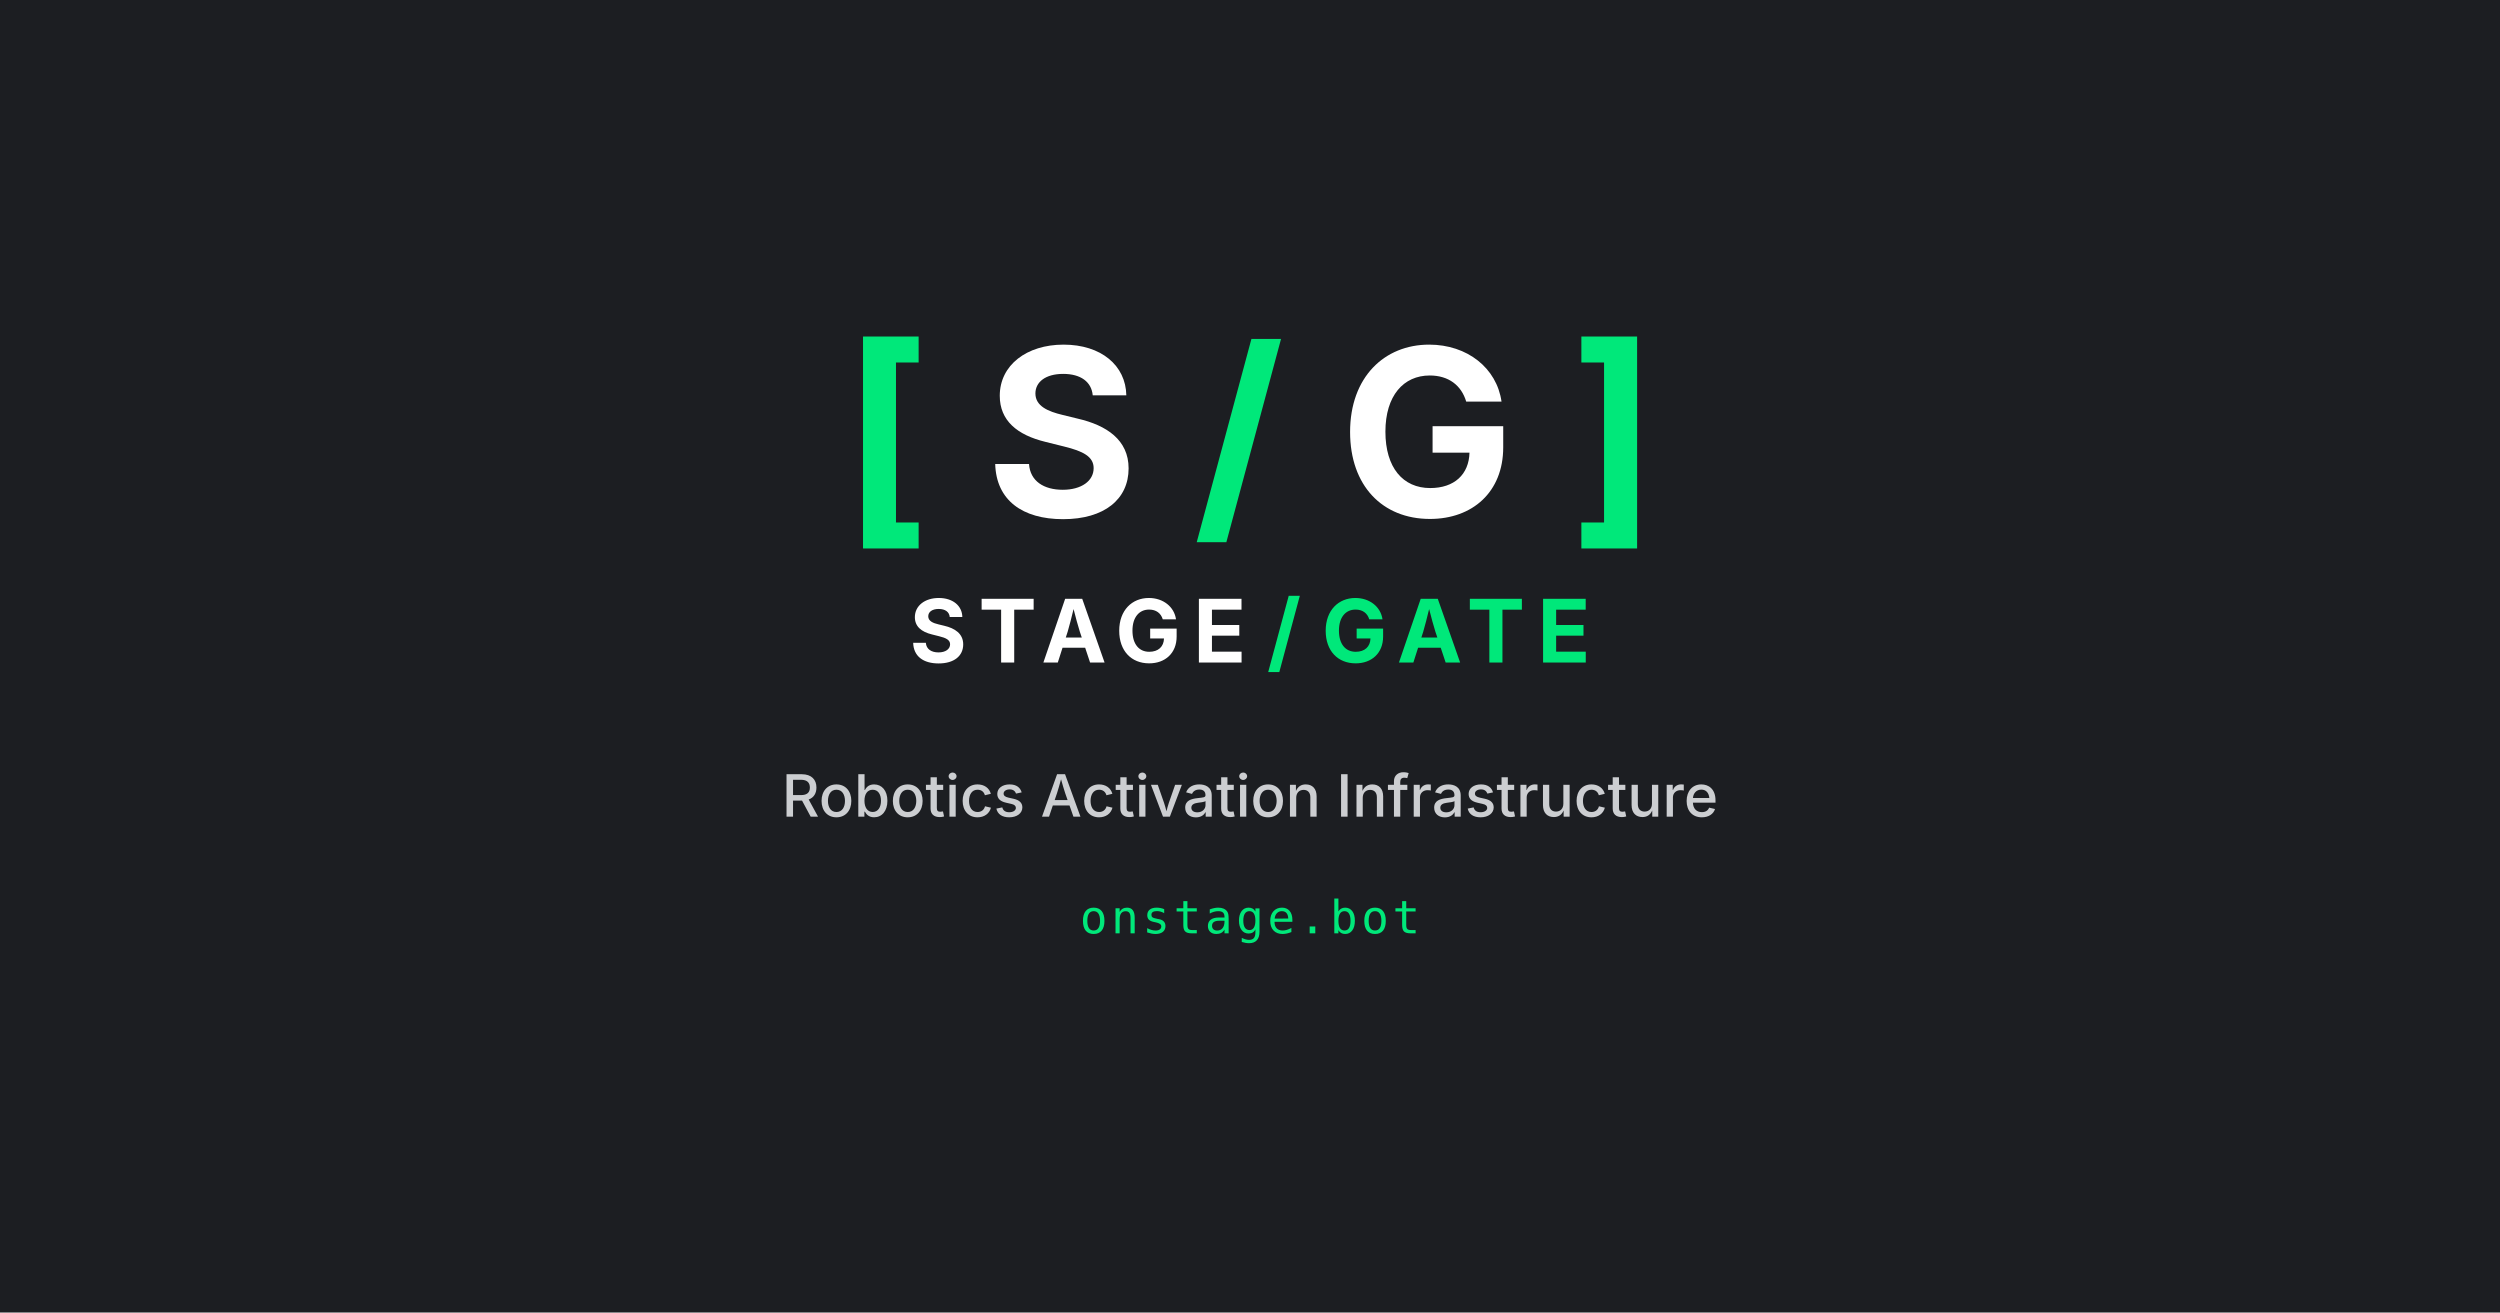
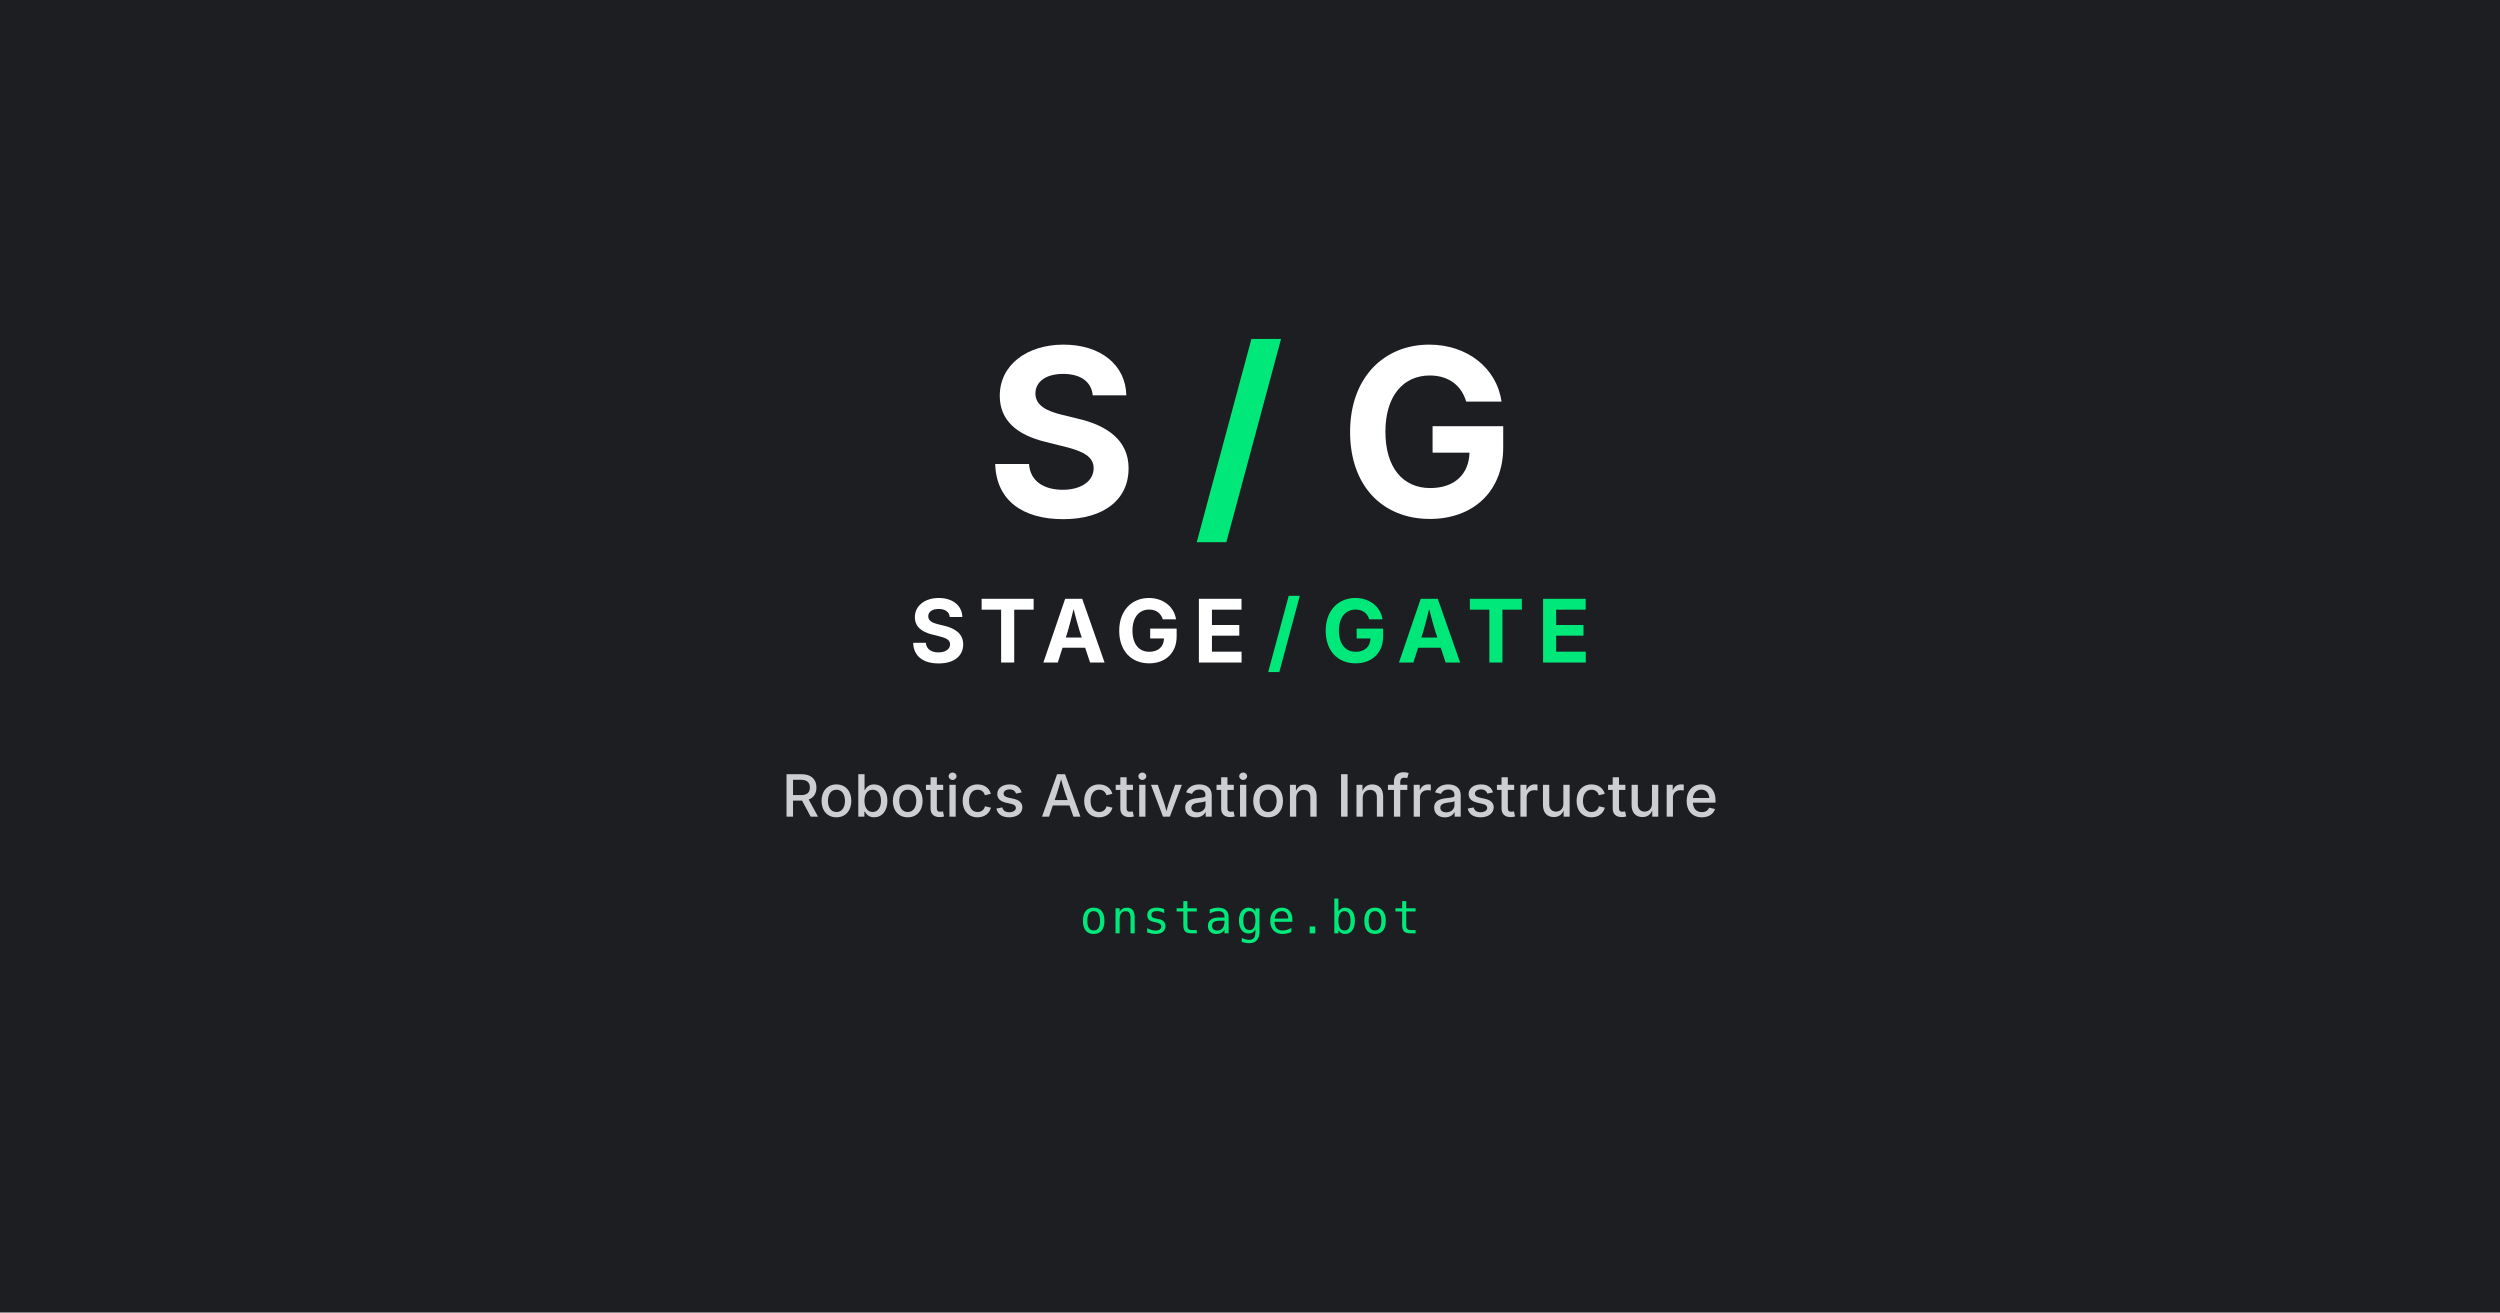
<svg xmlns="http://www.w3.org/2000/svg" width="1200" height="630" viewBox="0 0 1200 630" fill="none">
  <defs>
    <style>
      @font-face {
        font-family: "Space Grotesk";
        src: url("fonts/SpaceGrotesk-Bold.woff2") format("woff2");
        font-weight: 700;
        font-style: normal;
      }
    </style>
  </defs>
  <rect width="1200" height="630" fill="#1C1E22" />
  <text x="600" y="248" text-anchor="middle" font-family="'Space Grotesk', 'Inter', system-ui, sans-serif" font-size="112" font-weight="700" letter-spacing="-0.03em">
-     <tspan fill="#00E87A">[</tspan>
    <tspan fill="#FFFFFF">S</tspan>
    <tspan fill="#00E87A">/</tspan>
    <tspan fill="#FFFFFF">G</tspan>
-     <tspan fill="#00E87A">]</tspan>
  </text>
  <text x="600" y="318" text-anchor="middle" font-family="'Space Grotesk', 'Inter', system-ui, sans-serif" font-size="42" font-weight="700" letter-spacing="0.14em">
    <tspan fill="#FFFFFF">STAGE</tspan>
    <tspan fill="#00E87A">/</tspan>
    <tspan fill="#00E87A">GATE</tspan>
  </text>
  <text x="600" y="392" text-anchor="middle" font-family="'Space Grotesk', 'Inter', system-ui, sans-serif" font-size="28" font-weight="500" fill="#EBEDF0" opacity="0.85">
    Robotics Activation Infrastructure
  </text>
  <text x="600" y="448" text-anchor="middle" font-family="'JetBrains Mono', ui-monospace, monospace" font-size="22" font-weight="500" fill="#00E87A" letter-spacing="0.08em">
    onstage.bot
  </text>
</svg>
